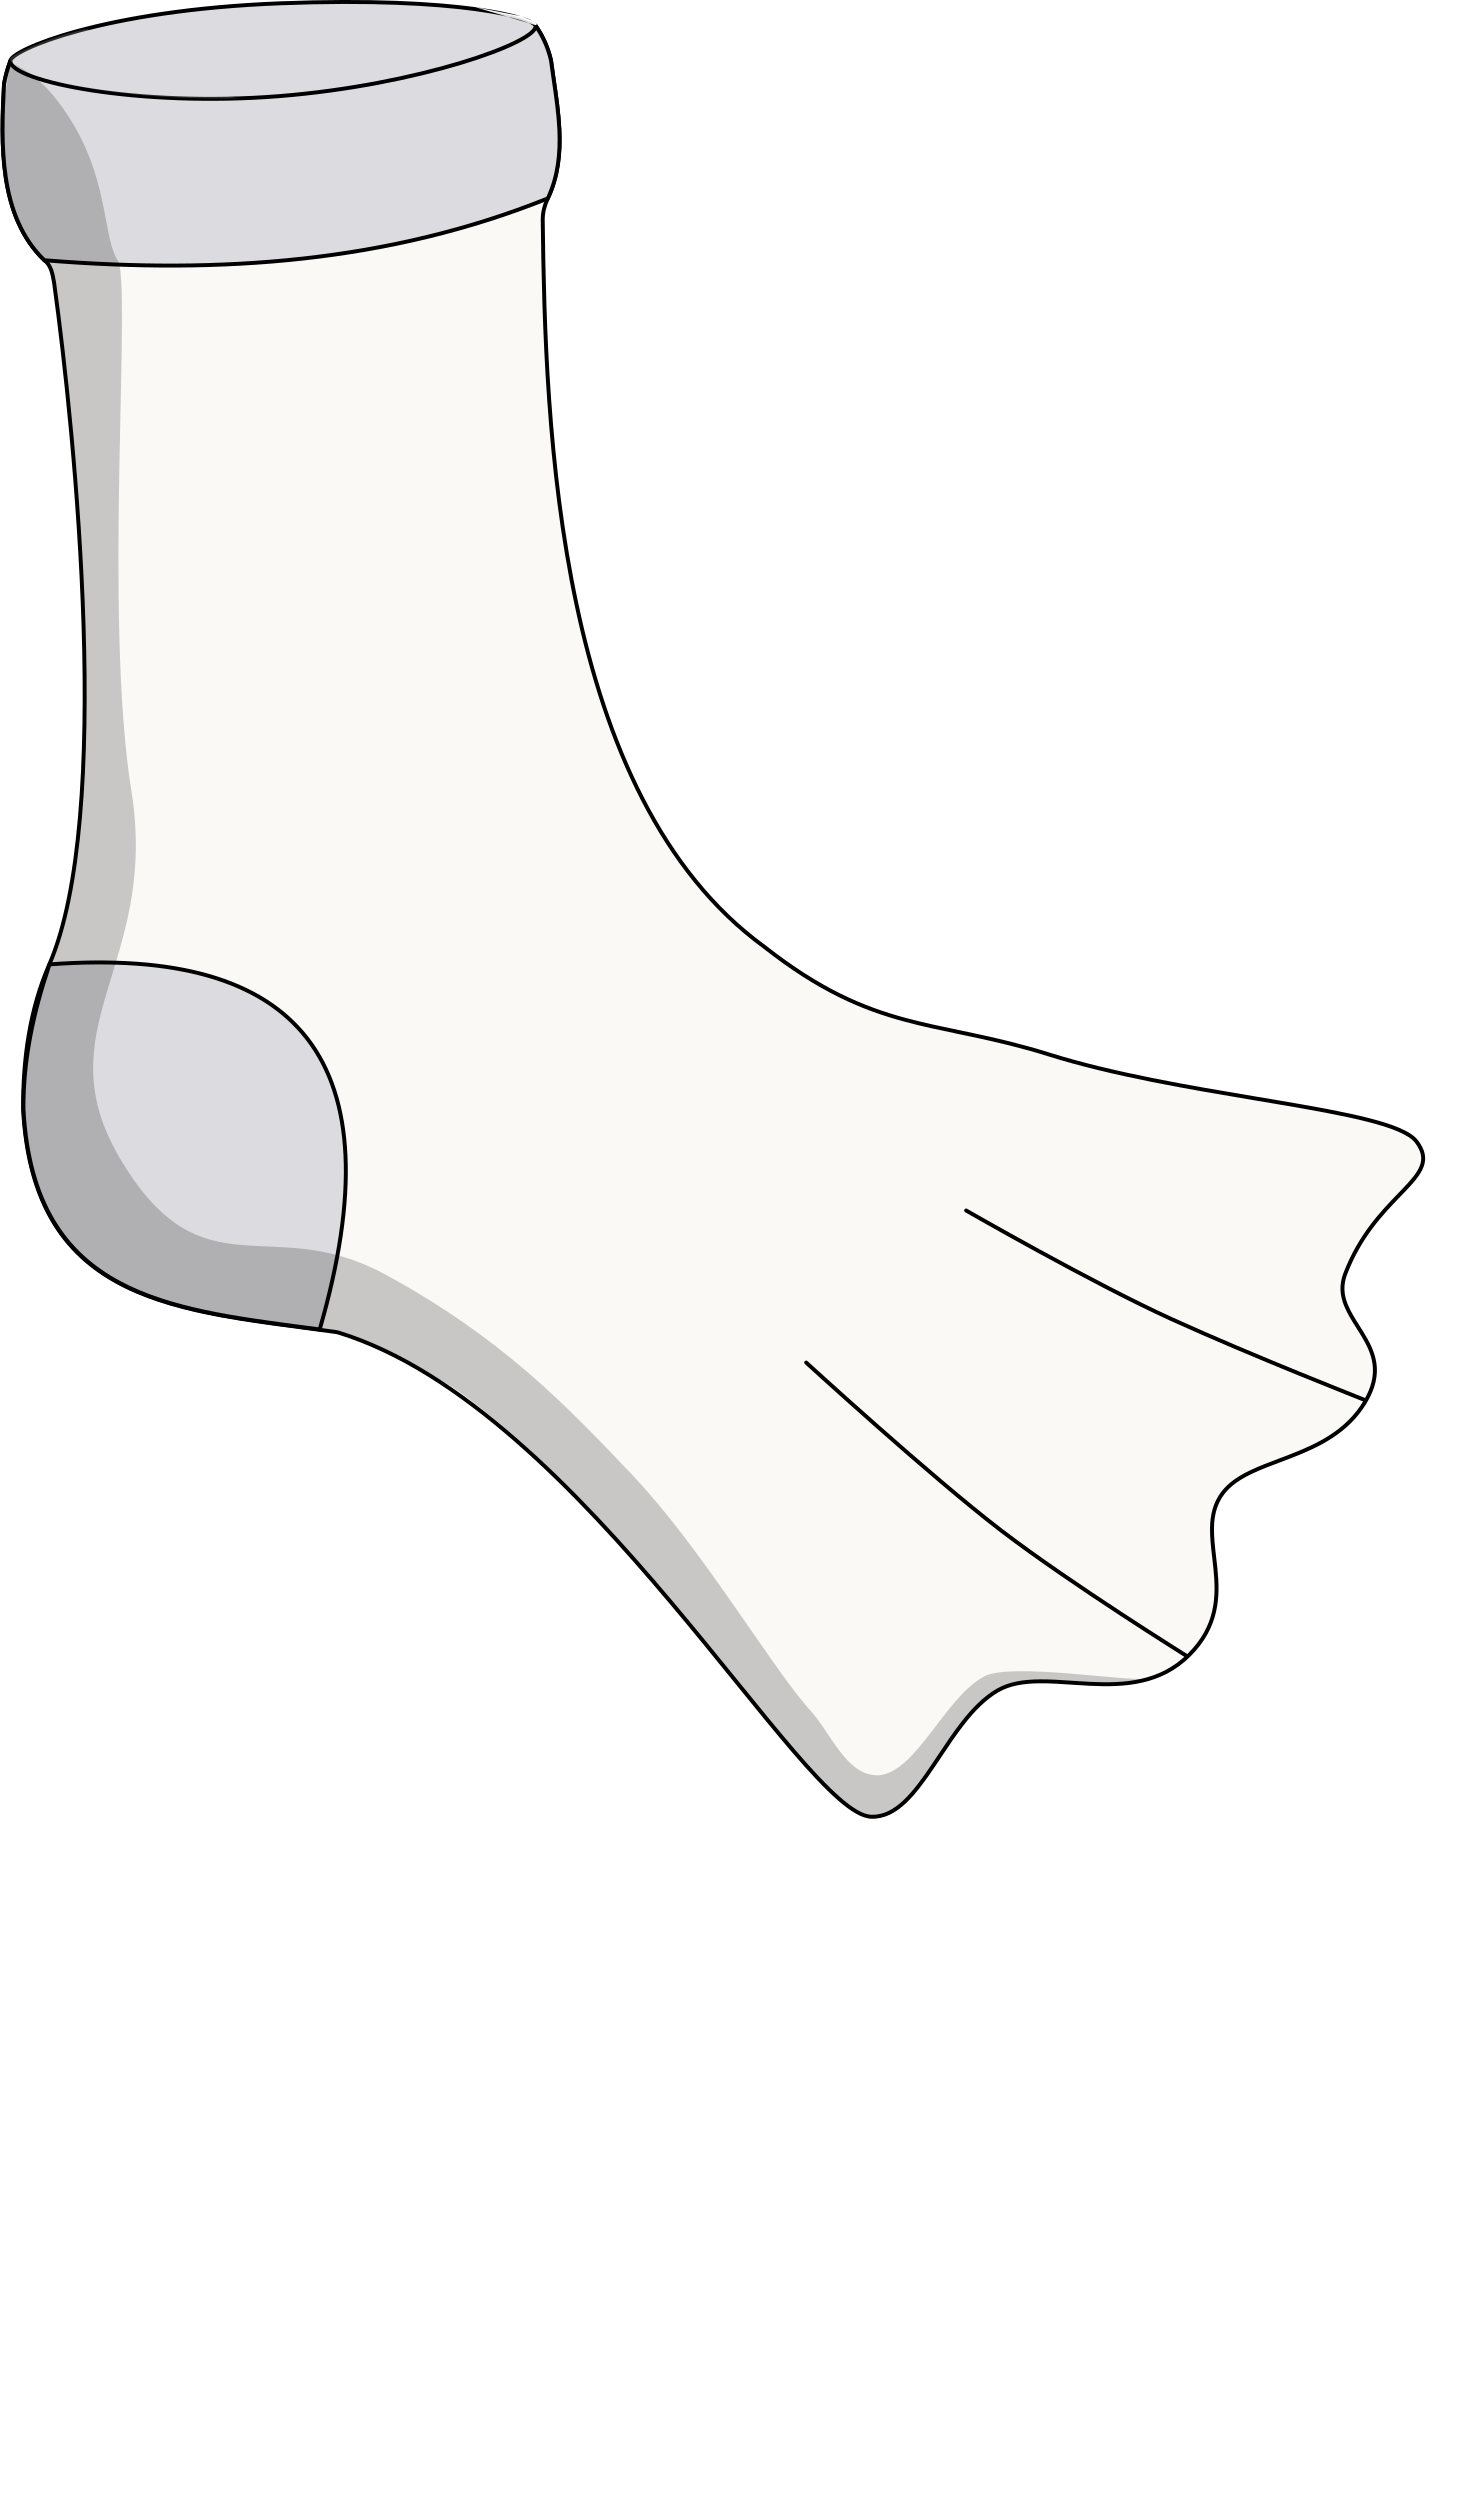
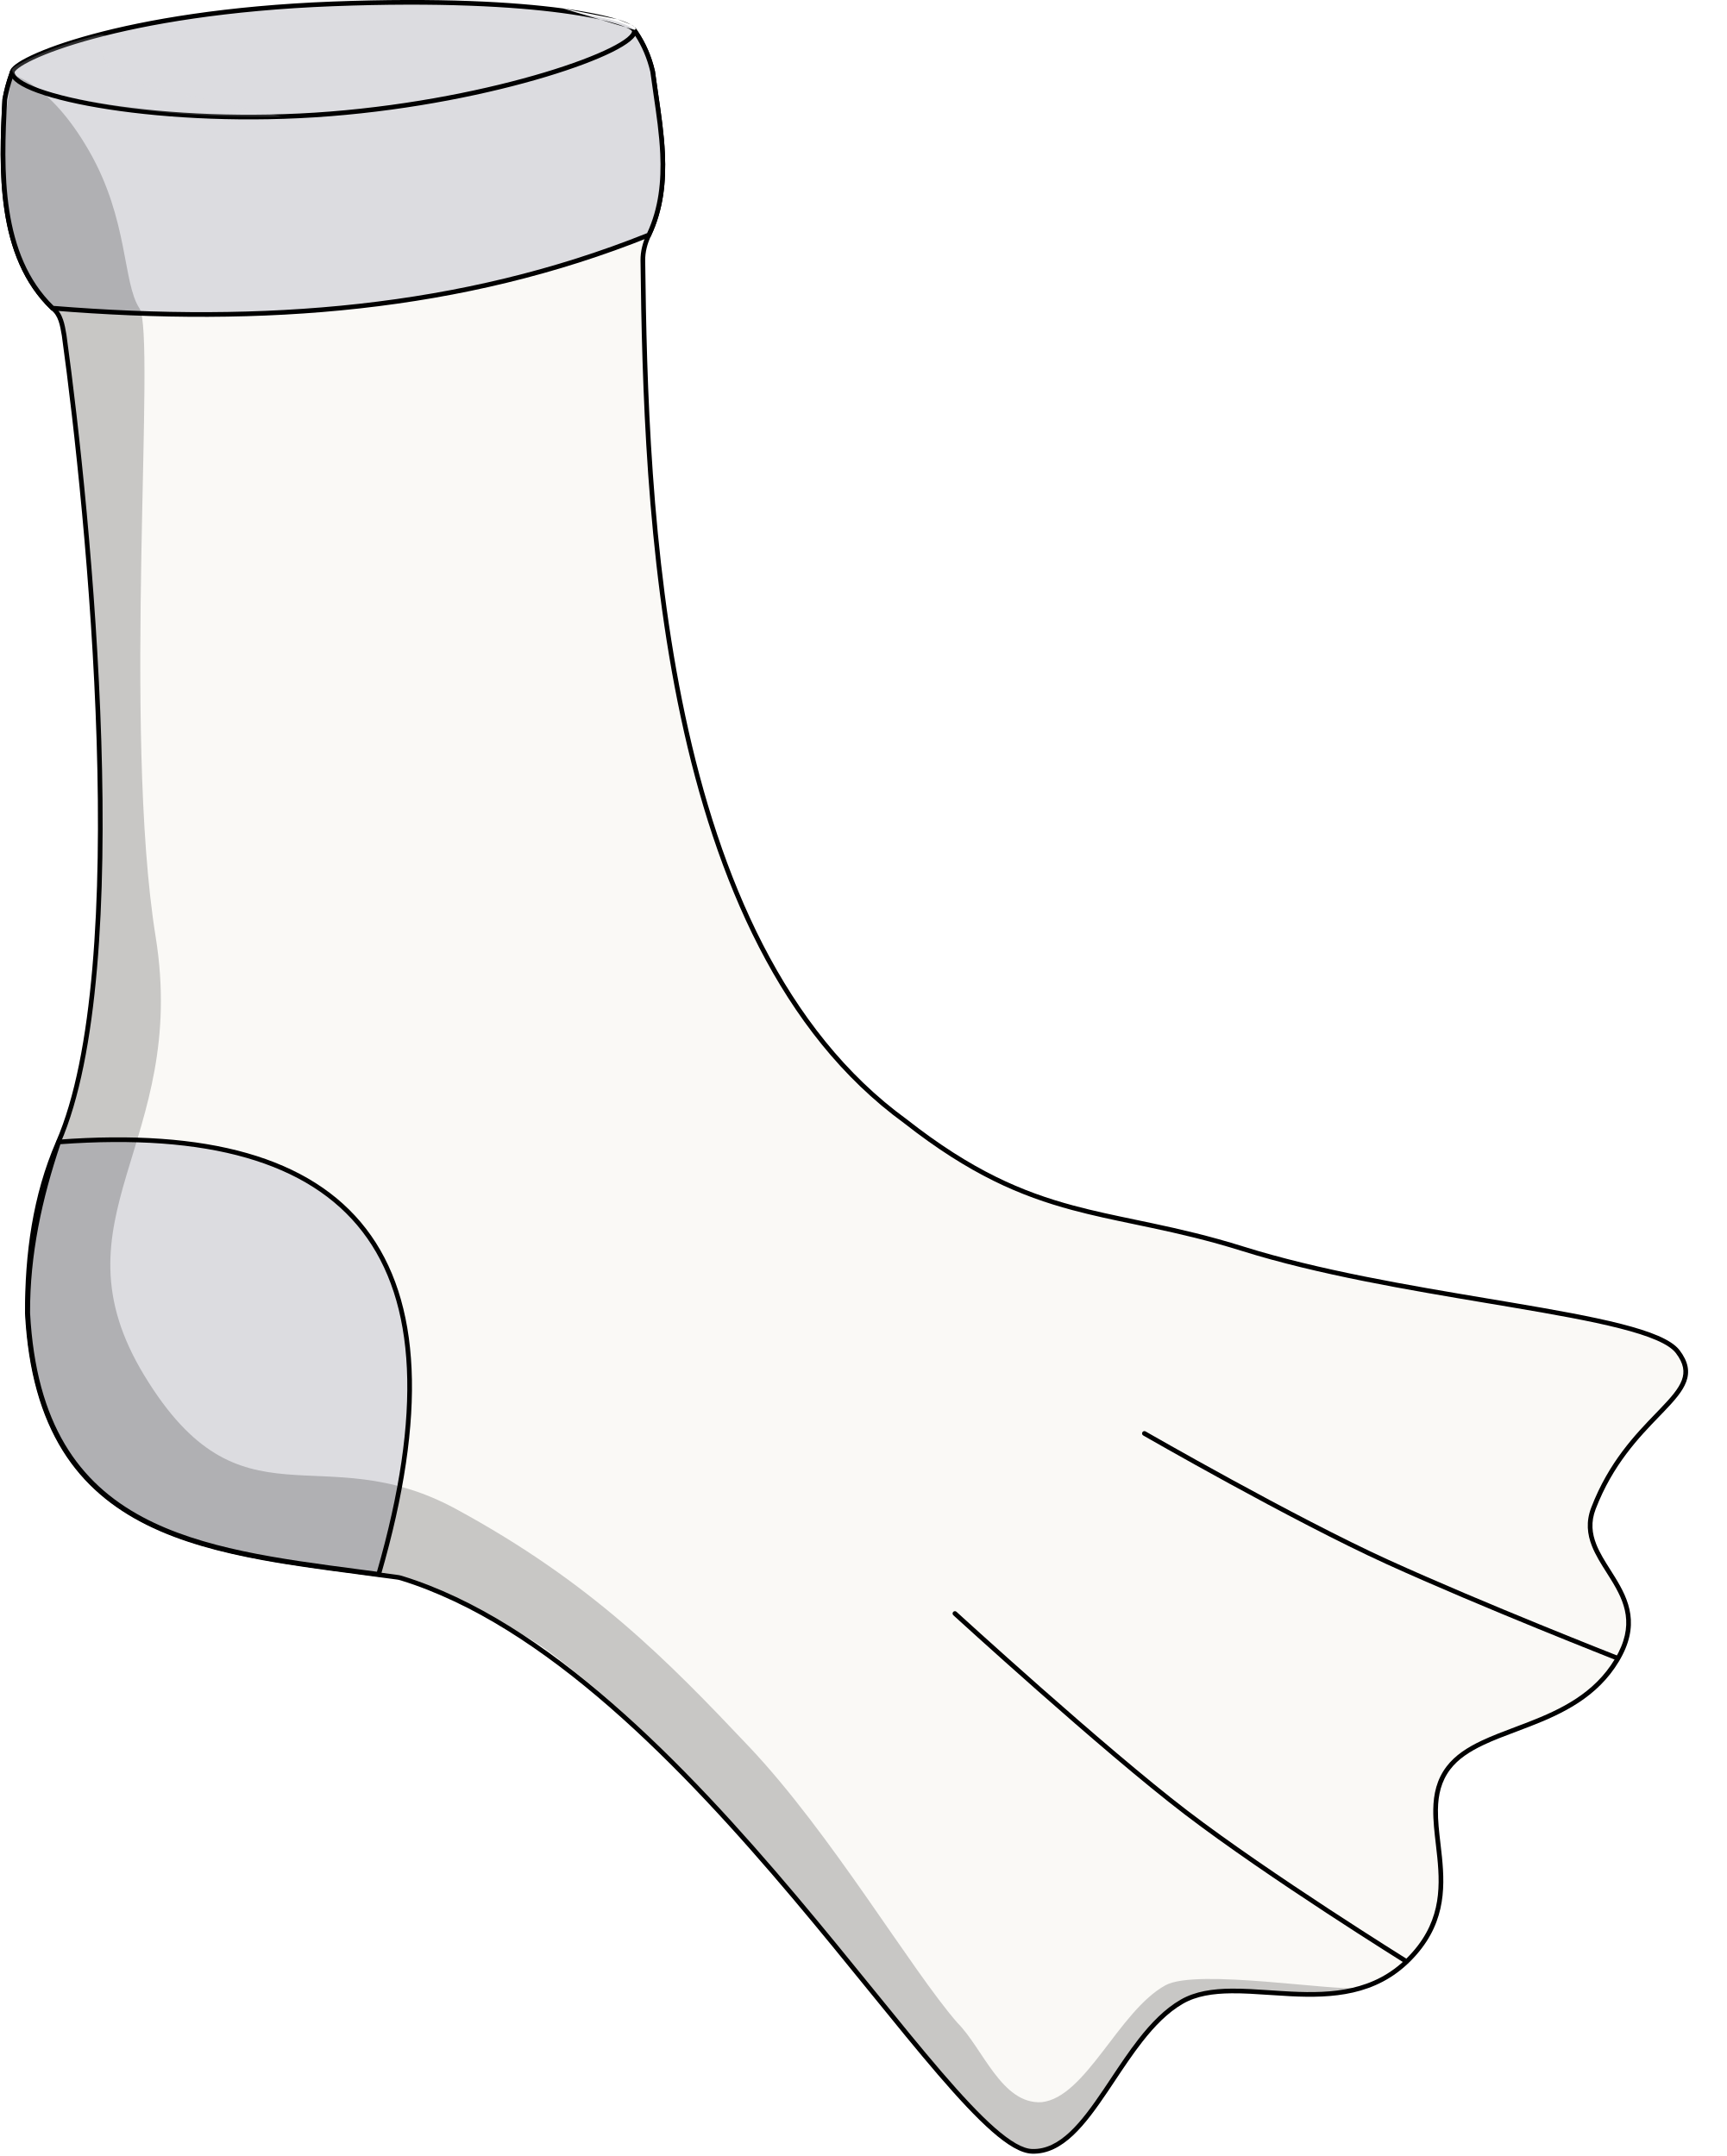
- <svg xmlns="http://www.w3.org/2000/svg" width="369" height="633" viewBox="0 0 369 633" fill="none">
+ <svg xmlns="http://www.w3.org/2000/svg" width="369" height="461" viewBox="0 0 369 461" fill="none">
  <path d="M70.248 23.47C100.998 21.32 126.788 14.51 135.888 6.91C137.538 9.35 138.768 12.12 139.508 15.27C140.998 26.73 143.958 39.11 138.698 50.24C137.888 51.95 137.398 53.8 137.418 55.7C138.038 108.39 140.958 201.51 193.538 239.74C221.568 261.76 236.906 257.998 265.625 267.004C301.237 278.171 352.128 280.504 358.628 289.004C365.832 298.424 348.623 301.698 340.625 322.504C336.119 334.223 354.639 340.004 345.625 355.004C336.611 370.004 316.646 368.798 309.632 378.004C301.425 388.774 315.625 404.504 301.125 419.004C286.625 433.504 264.67 421.071 252.632 428.004C239.369 435.642 233.095 460.386 220.629 460.004C203.125 459.467 147.748 356.53 85.828 337.45C85.518 337.35 85.198 337.28 84.878 337.24C45.618 331.8 8.478 330.56 5.848 280.81C5.798 268.19 7.498 255.67 12.458 244.26C28.668 207 19.028 110.23 13.718 71.73C13.348 69.55 12.988 67.2 11.228 65.89C-0.372 54.75 0.208 36.32 1.018 21.24C1.358 19.34 1.848 17.58 2.438 15.93C12.148 22.38 38.978 25.66 70.218 23.47H70.248Z" fill="#FAF9F6" />
  <path fill-rule="evenodd" clip-rule="evenodd" d="M135.992 6.172L135.567 6.527C131.108 10.251 122.48 13.831 111.063 16.75C99.672 19.661 85.573 21.897 70.23 22.97H70.2L70.183 22.972C54.588 24.065 40.102 23.792 28.311 22.444C16.494 21.092 7.463 18.668 2.714 15.514L2.182 15.16L1.967 15.762C1.368 17.436 0.871 19.223 0.525 21.152L0.52 21.183L0.518 21.213C0.114 28.75 -0.238 37.176 0.975 45.118C2.188 53.066 4.974 60.578 10.881 66.251L10.904 66.273L10.929 66.291C11.701 66.866 12.185 67.681 12.522 68.648C12.847 69.582 13.022 70.617 13.2 71.671L13.222 71.799C13.223 71.801 13.223 71.804 13.223 71.807C15.877 91.046 19.611 124.841 20.658 158.476C21.181 175.296 21.032 192.067 19.742 206.954C18.45 221.851 16.019 234.821 11.999 244.061C7.003 255.555 5.297 268.149 5.348 280.812L5.348 280.825L5.348 280.837C6.009 293.335 8.84 302.828 13.36 310.114C17.882 317.404 24.075 322.451 31.404 326.089C38.725 329.724 47.183 331.954 56.246 333.616C62.814 334.821 69.723 335.73 76.76 336.657C79.428 337.008 82.115 337.362 84.809 337.736L84.816 337.736C85.105 337.773 85.395 337.836 85.674 337.926L85.68 337.928C101.066 342.669 116.076 352.63 130.223 364.95C144.367 377.267 157.622 391.917 169.502 406.003C175.326 412.909 180.817 419.675 185.92 425.964L186.223 426.337C191.41 432.729 196.194 438.619 200.51 443.638C204.824 448.654 208.683 452.815 212.021 455.742C213.69 457.206 215.241 458.372 216.663 459.183C218.081 459.992 219.405 460.467 220.614 460.504C223.914 460.605 226.766 459.037 229.365 456.605C231.96 454.176 234.355 450.837 236.746 447.291C237.277 446.505 237.807 445.709 238.339 444.909C240.22 442.084 242.131 439.214 244.183 436.588C246.815 433.221 249.647 430.3 252.881 428.437C255.78 426.768 259.306 426.248 263.253 426.212C265.849 426.188 268.58 426.373 271.405 426.564C272.889 426.664 274.4 426.766 275.931 426.841C284.757 427.271 294.067 426.769 301.479 419.358C308.889 411.947 308.953 404.197 308.236 397.055C308.139 396.089 308.028 395.139 307.92 394.204C307.625 391.668 307.343 389.244 307.379 386.923C307.427 383.772 308.064 380.887 310.029 378.307C311.712 376.099 314.19 374.491 317.161 373.088C319.291 372.082 321.636 371.199 324.089 370.275C325.065 369.908 326.057 369.534 327.06 369.143C334.067 366.414 341.454 362.915 346.054 355.262C348.358 351.427 348.924 348.139 348.508 345.176C348.095 342.234 346.718 339.665 345.242 337.262C344.911 336.723 344.576 336.195 344.245 335.672C343.083 333.837 341.97 332.078 341.238 330.233C340.311 327.898 340.019 325.472 341.091 322.684C344.755 313.153 350.366 307.344 354.678 302.879C355.024 302.521 355.361 302.172 355.689 301.83C357.875 299.547 359.681 297.531 360.448 295.46C360.839 294.407 360.965 293.331 360.742 292.198C360.52 291.071 359.958 289.92 359.025 288.7C358.133 287.533 356.528 286.525 354.424 285.617C352.306 284.703 349.617 283.864 346.485 283.066C340.221 281.472 332.117 280.032 323.127 278.511C321.534 278.242 319.913 277.97 318.269 277.694C301.335 274.854 281.968 271.605 265.774 266.527C258.573 264.269 252.212 262.811 246.291 261.552C245.075 261.294 243.878 261.044 242.697 260.797C238.122 259.841 233.782 258.934 229.453 257.77C218.587 254.849 207.806 250.314 193.847 239.347L193.839 239.341L193.832 239.336C167.692 220.33 153.853 187.643 146.482 153.039C139.113 118.447 138.228 82.039 137.918 55.694C137.899 53.885 138.365 52.11 139.15 50.454C141.827 44.789 142.404 38.82 142.133 32.856C141.94 28.597 141.311 24.305 140.697 20.12C140.454 18.462 140.214 16.821 140.004 15.206L140 15.181L139.994 15.156C139.241 11.948 137.987 9.122 136.302 6.63L135.992 6.172ZM135.774 7.646C137.235 9.916 138.334 12.473 139.015 15.36C139.229 17.002 139.471 18.655 139.715 20.316C140.326 24.482 140.944 28.696 141.134 32.902C141.401 38.775 140.828 44.562 138.246 50.026C137.41 51.791 136.897 53.716 136.918 55.706C137.228 82.051 138.112 118.549 145.504 153.247C152.892 187.93 166.801 220.914 193.236 240.139C207.303 251.189 218.205 255.782 229.193 258.735C233.552 259.907 237.928 260.822 242.505 261.778C243.683 262.025 244.875 262.274 246.083 262.531C251.992 263.787 258.318 265.237 265.475 267.481C281.739 272.581 301.175 275.841 318.096 278.679C319.743 278.955 321.366 279.228 322.96 279.497C331.957 281.019 340.02 282.453 346.239 284.036C349.348 284.827 351.98 285.651 354.028 286.535C356.091 287.426 357.499 288.35 358.231 289.308C359.099 290.443 359.576 291.455 359.761 292.391C359.944 293.322 359.845 294.21 359.51 295.113C358.827 296.956 357.182 298.825 354.966 301.139C354.639 301.481 354.3 301.831 353.952 302.192C349.636 306.659 343.897 312.598 340.158 322.325C338.977 325.396 339.311 328.087 340.308 330.601C341.078 332.543 342.26 334.408 343.431 336.256C343.754 336.767 344.077 337.276 344.39 337.786C345.854 340.168 347.135 342.589 347.518 345.315C347.898 348.022 347.399 351.081 345.197 354.747C340.782 362.093 333.679 365.492 326.697 368.211C325.72 368.592 324.743 368.96 323.776 369.324C321.307 370.254 318.903 371.16 316.734 372.184C313.706 373.613 311.059 375.306 309.234 377.701C307.096 380.507 306.43 383.626 306.379 386.907C306.342 389.3 306.635 391.821 306.933 394.38C307.04 395.301 307.148 396.228 307.241 397.155C307.947 404.196 307.861 411.561 300.772 418.651C293.683 425.739 284.765 426.27 275.98 425.842C274.492 425.77 273.003 425.669 271.527 425.57C268.676 425.377 265.876 425.188 263.244 425.212C259.235 425.248 255.503 425.774 252.382 427.571C248.985 429.527 246.059 432.564 243.395 435.972C241.317 438.631 239.378 441.544 237.494 444.374C236.965 445.169 236.44 445.958 235.917 446.732C233.524 450.28 231.184 453.532 228.682 455.874C226.184 458.212 223.577 459.594 220.644 459.504C219.665 459.474 218.505 459.082 217.158 458.315C215.816 457.549 214.322 456.43 212.681 454.991C209.398 452.111 205.575 447.994 201.268 442.986C196.964 437.98 192.189 432.102 187 425.707L186.694 425.331C181.593 419.044 176.097 412.271 170.267 405.359C158.374 391.258 145.081 376.563 130.88 364.196C116.682 351.833 101.551 341.773 85.977 336.973C85.639 336.865 85.292 336.789 84.945 336.745C84.943 336.745 84.941 336.744 84.94 336.744L84.878 337.24L84.946 336.745C84.946 336.745 84.945 336.745 84.945 336.745C82.235 336.369 79.539 336.014 76.866 335.662C69.838 334.737 62.968 333.832 56.426 332.632C47.401 330.977 39.049 328.768 31.849 325.194C24.656 321.623 18.617 316.692 14.21 309.587C9.801 302.481 7.003 293.166 6.348 280.796C6.348 280.8 6.348 280.804 6.348 280.808L5.848 280.81L6.347 280.784C6.347 280.788 6.347 280.792 6.348 280.796C6.299 268.224 7.994 255.782 12.916 244.46C17.001 235.07 19.444 221.971 20.738 207.041C22.033 192.101 22.181 175.287 21.657 158.445C20.609 124.76 16.869 90.924 14.213 71.662L14.212 71.654L14.211 71.647L14.182 71.477C14.008 70.447 13.819 69.335 13.466 68.32C13.094 67.249 12.524 66.242 11.552 65.509C11.559 65.516 11.567 65.523 11.574 65.53L11.228 65.89L11.526 65.489C11.535 65.496 11.543 65.502 11.552 65.509C5.875 60.044 3.156 52.78 1.963 44.967C0.77 37.151 1.111 28.833 1.515 21.298C1.513 21.308 1.512 21.318 1.51 21.328L1.018 21.24L1.517 21.267C1.516 21.277 1.516 21.288 1.515 21.298C1.809 19.665 2.216 18.137 2.702 16.693C2.517 16.578 2.336 16.463 2.161 16.347L2.438 15.93L2.908 16.099C2.838 16.295 2.769 16.493 2.702 16.693C7.778 19.813 16.779 22.131 28.197 23.437C40.054 24.793 54.597 25.066 70.235 23.97H70.218V23.47L70.253 23.969C70.251 23.969 70.249 23.969 70.248 23.97C70.243 23.97 70.239 23.97 70.235 23.97H70.265L70.282 23.969C85.682 22.892 99.848 20.648 111.31 17.718C122.403 14.883 131.03 11.389 135.774 7.646Z" fill="black" />
  <path d="M12.539 244.191C8.539 255.971 5.869 268.121 5.929 280.741C8.469 328.791 43.199 331.591 80.939 336.621C100.719 268.371 75.729 239.481 12.549 244.181L12.539 244.191Z" fill="#DCDCE0" />
  <path fill-rule="evenodd" clip-rule="evenodd" d="M80.579 336.068C79.381 335.909 78.187 335.752 76.998 335.595C59.563 333.301 43.123 331.138 30.47 324.372C23.68 320.741 17.994 315.789 13.844 308.781C9.694 301.771 7.062 292.674 6.429 280.726C6.372 268.291 8.98 256.302 12.91 244.655C44.279 242.374 65.985 248.442 77.458 263.349C88.931 278.257 90.327 302.199 80.579 336.068ZM78.251 262.739C66.419 247.366 44.149 241.328 12.512 243.682L12.327 243.696L12.104 243.919L12.066 244.03C8.055 255.844 5.369 268.051 5.429 280.743L5.43 280.755L5.43 280.767C6.068 292.838 8.73 302.106 12.984 309.29C17.24 316.478 23.072 321.55 29.999 325.254C42.82 332.11 59.441 334.296 76.815 336.58C78.163 336.757 79.517 336.935 80.873 337.116L81.3 337.173L81.42 336.76C91.32 302.598 90.076 278.104 78.251 262.739Z" fill="black" />
  <path d="M70.249 23.47C100.999 21.32 126.789 14.51 135.889 6.91C137.539 9.35 138.769 12.12 139.509 15.27C140.999 26.73 143.959 39.11 138.699 50.24C98.759 66.28 56.169 69.55 11.239 65.89C-0.361 54.75 0.219 36.32 1.029 21.24C1.369 19.34 1.859 17.58 2.449 15.93C12.159 22.38 38.989 25.66 70.229 23.47H70.249Z" fill="#DCDCE0" />
  <path fill-rule="evenodd" clip-rule="evenodd" d="M135.993 6.172L135.569 6.527C131.11 10.251 122.481 13.831 111.064 16.75C99.673 19.661 85.575 21.897 70.232 22.97H70.212L70.194 22.972C54.599 24.065 40.113 23.792 28.322 22.444C16.505 21.092 7.474 18.668 2.726 15.514L2.193 15.16L1.978 15.762C1.38 17.436 0.882 19.223 0.537 21.152L0.531 21.183L0.53 21.213C0.125 28.75 -0.226 37.176 0.986 45.118C2.199 53.066 4.985 60.578 10.893 66.251L11.021 66.374L11.198 66.389C56.176 70.053 98.85 66.782 138.885 50.704L139.067 50.631L139.151 50.454C141.829 44.788 142.406 38.82 142.135 32.856C141.941 28.597 141.312 24.305 140.699 20.12C140.455 18.462 140.215 16.821 140.005 15.206L140.002 15.181L139.996 15.156C139.242 11.948 137.988 9.122 136.303 6.63L135.993 6.172ZM135.776 7.646C137.236 9.916 138.336 12.473 139.017 15.36C139.23 17.002 139.473 18.655 139.716 20.316C140.327 24.482 140.945 28.696 141.136 32.902C141.4 38.712 140.842 44.438 138.33 49.85C98.59 65.767 56.206 69.034 11.458 65.406C5.852 59.954 3.16 52.732 1.975 44.967C0.781 37.151 1.122 28.833 1.527 21.298C1.821 19.665 2.227 18.137 2.714 16.693C7.789 19.813 16.791 22.131 28.209 23.437C40.066 24.793 54.608 25.066 70.247 23.97H70.266L70.284 23.969C85.684 22.892 99.849 20.648 111.312 17.718C122.405 14.883 131.031 11.389 135.776 7.646Z" fill="black" />
  <path d="M2.63 15.44C2.63 20.64 35.2 27.17 70.6 24.35C106.01 21.54 136.07 10.69 135.6 6.58C135.37 4.56 116.46 -0.9 71.16 0.83C25.86 2.56 2.62 12.79 2.62 15.43L2.63 15.44Z" fill="#DCDCE0" />
-   <path fill-rule="evenodd" clip-rule="evenodd" d="M135.105 6.654C135.111 6.753 135.077 6.913 134.92 7.149C134.754 7.399 134.479 7.691 134.077 8.022C133.273 8.682 132.038 9.435 130.399 10.247C127.129 11.869 122.338 13.689 116.411 15.474C104.561 19.041 88.229 22.449 70.56 23.851L70.56 23.851C52.899 25.258 35.945 24.332 23.416 22.408C17.148 21.446 12.006 20.236 8.442 18.952C6.656 18.309 5.293 17.656 4.385 17.021C3.447 16.366 3.13 15.826 3.13 15.44V15.398C3.145 15.359 3.183 15.283 3.278 15.167C3.424 14.991 3.66 14.772 4.004 14.517C4.691 14.009 5.743 13.402 7.172 12.731C10.024 11.389 14.315 9.818 20.033 8.271C31.465 5.178 48.562 2.193 71.179 1.329C93.808 0.465 109.831 1.398 120.215 2.794C125.408 3.493 129.18 4.306 131.658 5.064C132.9 5.444 133.799 5.805 134.385 6.122C134.68 6.281 134.876 6.419 134.996 6.53C135.071 6.6 135.097 6.641 135.105 6.654ZM120.348 1.803C109.894 0.397 93.812 -0.536 71.141 0.33C48.458 1.196 31.285 4.191 19.772 7.306C14.017 8.863 9.667 10.452 6.746 11.826C5.288 12.511 4.171 13.15 3.41 13.714C3.03 13.994 2.723 14.268 2.506 14.532C2.299 14.784 2.12 15.091 2.12 15.43V15.637L2.144 15.661C2.246 16.483 2.911 17.211 3.812 17.841C4.824 18.548 6.281 19.237 8.103 19.893C11.752 21.207 16.964 22.429 23.264 23.396C35.87 25.332 52.901 26.261 70.64 24.848C88.381 23.44 104.784 20.019 116.699 16.431C122.655 14.638 127.504 12.799 130.844 11.143C132.51 10.316 133.823 9.525 134.712 8.794C135.156 8.43 135.512 8.065 135.753 7.702C135.992 7.342 136.144 6.94 136.097 6.523M120.348 1.803C125.573 2.506 129.403 3.328 131.951 4.108ZM131.951 4.108C133.222 4.497 134.192 4.88 134.861 5.242ZM134.861 5.242C135.194 5.422 135.471 5.607 135.676 5.797ZM135.676 5.797C135.87 5.977 136.062 6.22 136.097 6.523Z" fill="black" />
+   <path fill-rule="evenodd" clip-rule="evenodd" d="M135.105 6.654C135.111 6.753 135.077 6.913 134.92 7.149C134.754 7.399 134.479 7.691 134.077 8.022C133.273 8.682 132.038 9.435 130.399 10.247C127.129 11.869 122.338 13.689 116.411 15.474C104.561 19.041 88.229 22.449 70.56 23.851L70.56 23.851C52.899 25.258 35.945 24.332 23.416 22.408C17.148 21.446 12.006 20.236 8.442 18.952C6.656 18.309 5.293 17.656 4.385 17.021C3.447 16.366 3.13 15.826 3.13 15.44V15.398C3.145 15.359 3.183 15.283 3.278 15.167C3.424 14.991 3.66 14.772 4.004 14.517C4.691 14.009 5.743 13.402 7.172 12.731C10.024 11.389 14.315 9.818 20.033 8.271C31.465 5.178 48.562 2.193 71.179 1.329C93.808 0.465 109.831 1.398 120.215 2.794C125.408 3.493 129.18 4.306 131.658 5.064C132.9 5.444 133.799 5.805 134.385 6.122C134.68 6.281 134.876 6.419 134.996 6.53C135.071 6.6 135.097 6.641 135.105 6.654ZM120.348 1.803C109.894 0.397 93.812 -0.536 71.141 0.33C48.458 1.196 31.285 4.191 19.772 7.306C14.017 8.863 9.667 10.452 6.746 11.826C5.288 12.511 4.171 13.15 3.41 13.714C3.03 13.994 2.723 14.268 2.506 14.532C2.299 14.784 2.12 15.091 2.12 15.43V15.637L2.144 15.661C2.246 16.483 2.911 17.211 3.812 17.841C4.824 18.548 6.281 19.237 8.103 19.893C11.752 21.207 16.964 22.429 23.264 23.396C35.87 25.332 52.901 26.261 70.64 24.848C88.381 23.44 104.784 20.019 116.699 16.431C122.655 14.638 127.504 12.799 130.844 11.143C132.51 10.316 133.823 9.525 134.712 8.794C135.156 8.43 135.512 8.065 135.753 7.702C135.992 7.342 136.144 6.94 136.097 6.523M120.348 1.803C125.573 2.506 129.403 3.328 131.951 4.108L120.348 1.803ZM131.951 4.108C133.222 4.497 134.192 4.88 134.861 5.242L131.951 4.108ZM134.861 5.242C135.194 5.422 135.471 5.607 135.676 5.797L134.861 5.242ZM135.676 5.797C135.87 5.977 136.062 6.22 136.097 6.523L135.676 5.797Z" fill="black" />
  <path opacity="0.2" d="M188.134 427.996C176.134 413.866 151.636 380.496 124.136 358.496C114.136 350.496 113.633 349.496 85.843 337.451C85.532 337.351 85.213 337.281 84.892 337.241C45.633 331.801 8.493 330.561 5.863 280.811C5.813 268.191 7.763 255.771 12.473 244.261C28.053 206.221 19.043 110.231 13.733 71.731C13.363 69.551 13.003 67.201 11.243 65.891C1.573 56.601 0.373 42.241 0.703 28.991C0.773 26.351 2.323 18.451 2.463 15.941C2.463 15.941 10.533 17.491 19.013 32.221C27.493 46.951 26.192 60.441 29.812 65.931C33.432 71.421 26.132 155.911 33.272 200.301C40.412 244.691 10.312 260.411 30.922 294.231C51.532 328.051 68.503 306.921 97.483 322.661C126.462 338.401 142.636 354.996 160.136 373.496C177.636 391.996 194.636 420.996 204.636 432.496C210.136 437.996 214.11 449.961 222.636 449.496C232.136 448.496 239.136 429.996 249.129 424.496C255.866 420.788 286.129 425.996 290.631 424.996C292.897 425.608 281.63 427.496 274.13 425.996C266.634 425.996 258.629 423.496 248.634 430.496C240.634 437.496 231.136 461.511 221.636 459.996C212.04 458.466 199.928 442.701 193.134 433.996C190.369 430.452 188.134 427.996 188.134 427.996Z" fill="black" />
  <path opacity="0.2" d="M2.619 14.761C1.929 18.28 23.029 25.421 60.309 24.921C51.199 22.75 27.069 18.16 24.439 15.82C19.189 11.14 25.079 6.551 20.869 7.551C10.089 10.111 2.739 14.181 2.629 14.771L2.619 14.761Z" fill="#DCDCE0" />
  <path fill-rule="evenodd" clip-rule="evenodd" d="M244.878 306.067C244.639 305.929 244.333 306.011 244.196 306.251C244.058 306.49 244.14 306.796 244.379 306.933L244.629 306.5L244.878 306.067ZM345.629 354.5C345.811 354.035 345.811 354.035 345.811 354.034L345.486 353.907C345.272 353.822 344.955 353.697 344.544 353.535C343.722 353.21 342.526 352.736 341.027 352.138C338.028 350.942 333.817 349.251 328.968 347.269C319.27 343.306 307.027 338.184 296.836 333.545C286.735 328.947 273.748 322.08 263.279 316.357C258.047 313.497 253.446 310.924 250.154 309.066C248.507 308.137 247.188 307.387 246.281 306.87C245.827 306.611 245.476 306.41 245.239 306.274L244.88 306.068L244.878 306.067C244.878 306.067 244.878 306.067 244.629 306.5C244.379 306.933 244.379 306.933 244.379 306.933L244.742 307.141C244.98 307.278 245.331 307.479 245.785 307.738C246.694 308.257 248.014 309.007 249.662 309.937C252.957 311.796 257.562 314.371 262.8 317.235C273.271 322.959 286.285 329.841 296.422 334.455C306.631 339.102 318.888 344.23 328.59 348.195C333.441 350.178 337.655 351.87 340.656 353.067C342.157 353.666 343.354 354.14 344.176 354.465C344.587 354.628 344.905 354.753 345.12 354.837L345.445 354.965L345.446 354.965C345.446 354.966 345.446 354.966 345.629 354.5ZM345.629 354.5L345.811 354.034C346.068 354.135 346.195 354.426 346.094 354.683C345.993 354.94 345.703 355.066 345.446 354.965L345.629 354.5Z" fill="black" />
  <path fill-rule="evenodd" clip-rule="evenodd" d="M204.464 344.634C204.26 344.447 203.944 344.461 203.757 344.665C203.571 344.869 203.585 345.185 203.789 345.371L204.126 345.002L204.464 344.634ZM300.626 419.39C300.89 418.965 300.89 418.965 300.89 418.965L300.558 418.758C300.339 418.622 300.017 418.419 299.599 418.157C298.765 417.633 297.553 416.869 296.042 415.909C293.022 413.989 288.809 411.288 284.039 408.162C274.498 401.908 262.741 393.96 253.851 387.166C245.033 380.427 232.689 369.798 222.542 360.845C217.471 356.37 212.951 352.317 209.699 349.383C208.073 347.916 206.764 346.728 205.862 345.908C205.41 345.497 205.061 345.179 204.824 344.963L204.464 344.634C204.464 344.633 204.464 344.634 204.126 345.002C203.789 345.371 203.788 345.371 203.789 345.371L204.15 345.701C204.387 345.918 204.737 346.237 205.189 346.647C206.092 347.469 207.402 348.657 209.029 350.125C212.283 353.061 216.806 357.117 221.881 361.595C232.028 370.547 244.395 381.198 253.244 387.961C262.164 394.777 273.946 402.742 283.491 408.999C288.265 412.128 292.482 414.832 295.506 416.753C297.018 417.714 298.232 418.479 299.067 419.004C299.485 419.267 299.809 419.469 300.028 419.606L300.36 419.814L300.361 419.814C300.361 419.814 300.362 419.814 300.626 419.39ZM300.626 419.39L300.89 418.965C301.124 419.111 301.196 419.42 301.05 419.654C300.904 419.889 300.596 419.96 300.361 419.814L300.626 419.39Z" fill="black" />
</svg>
